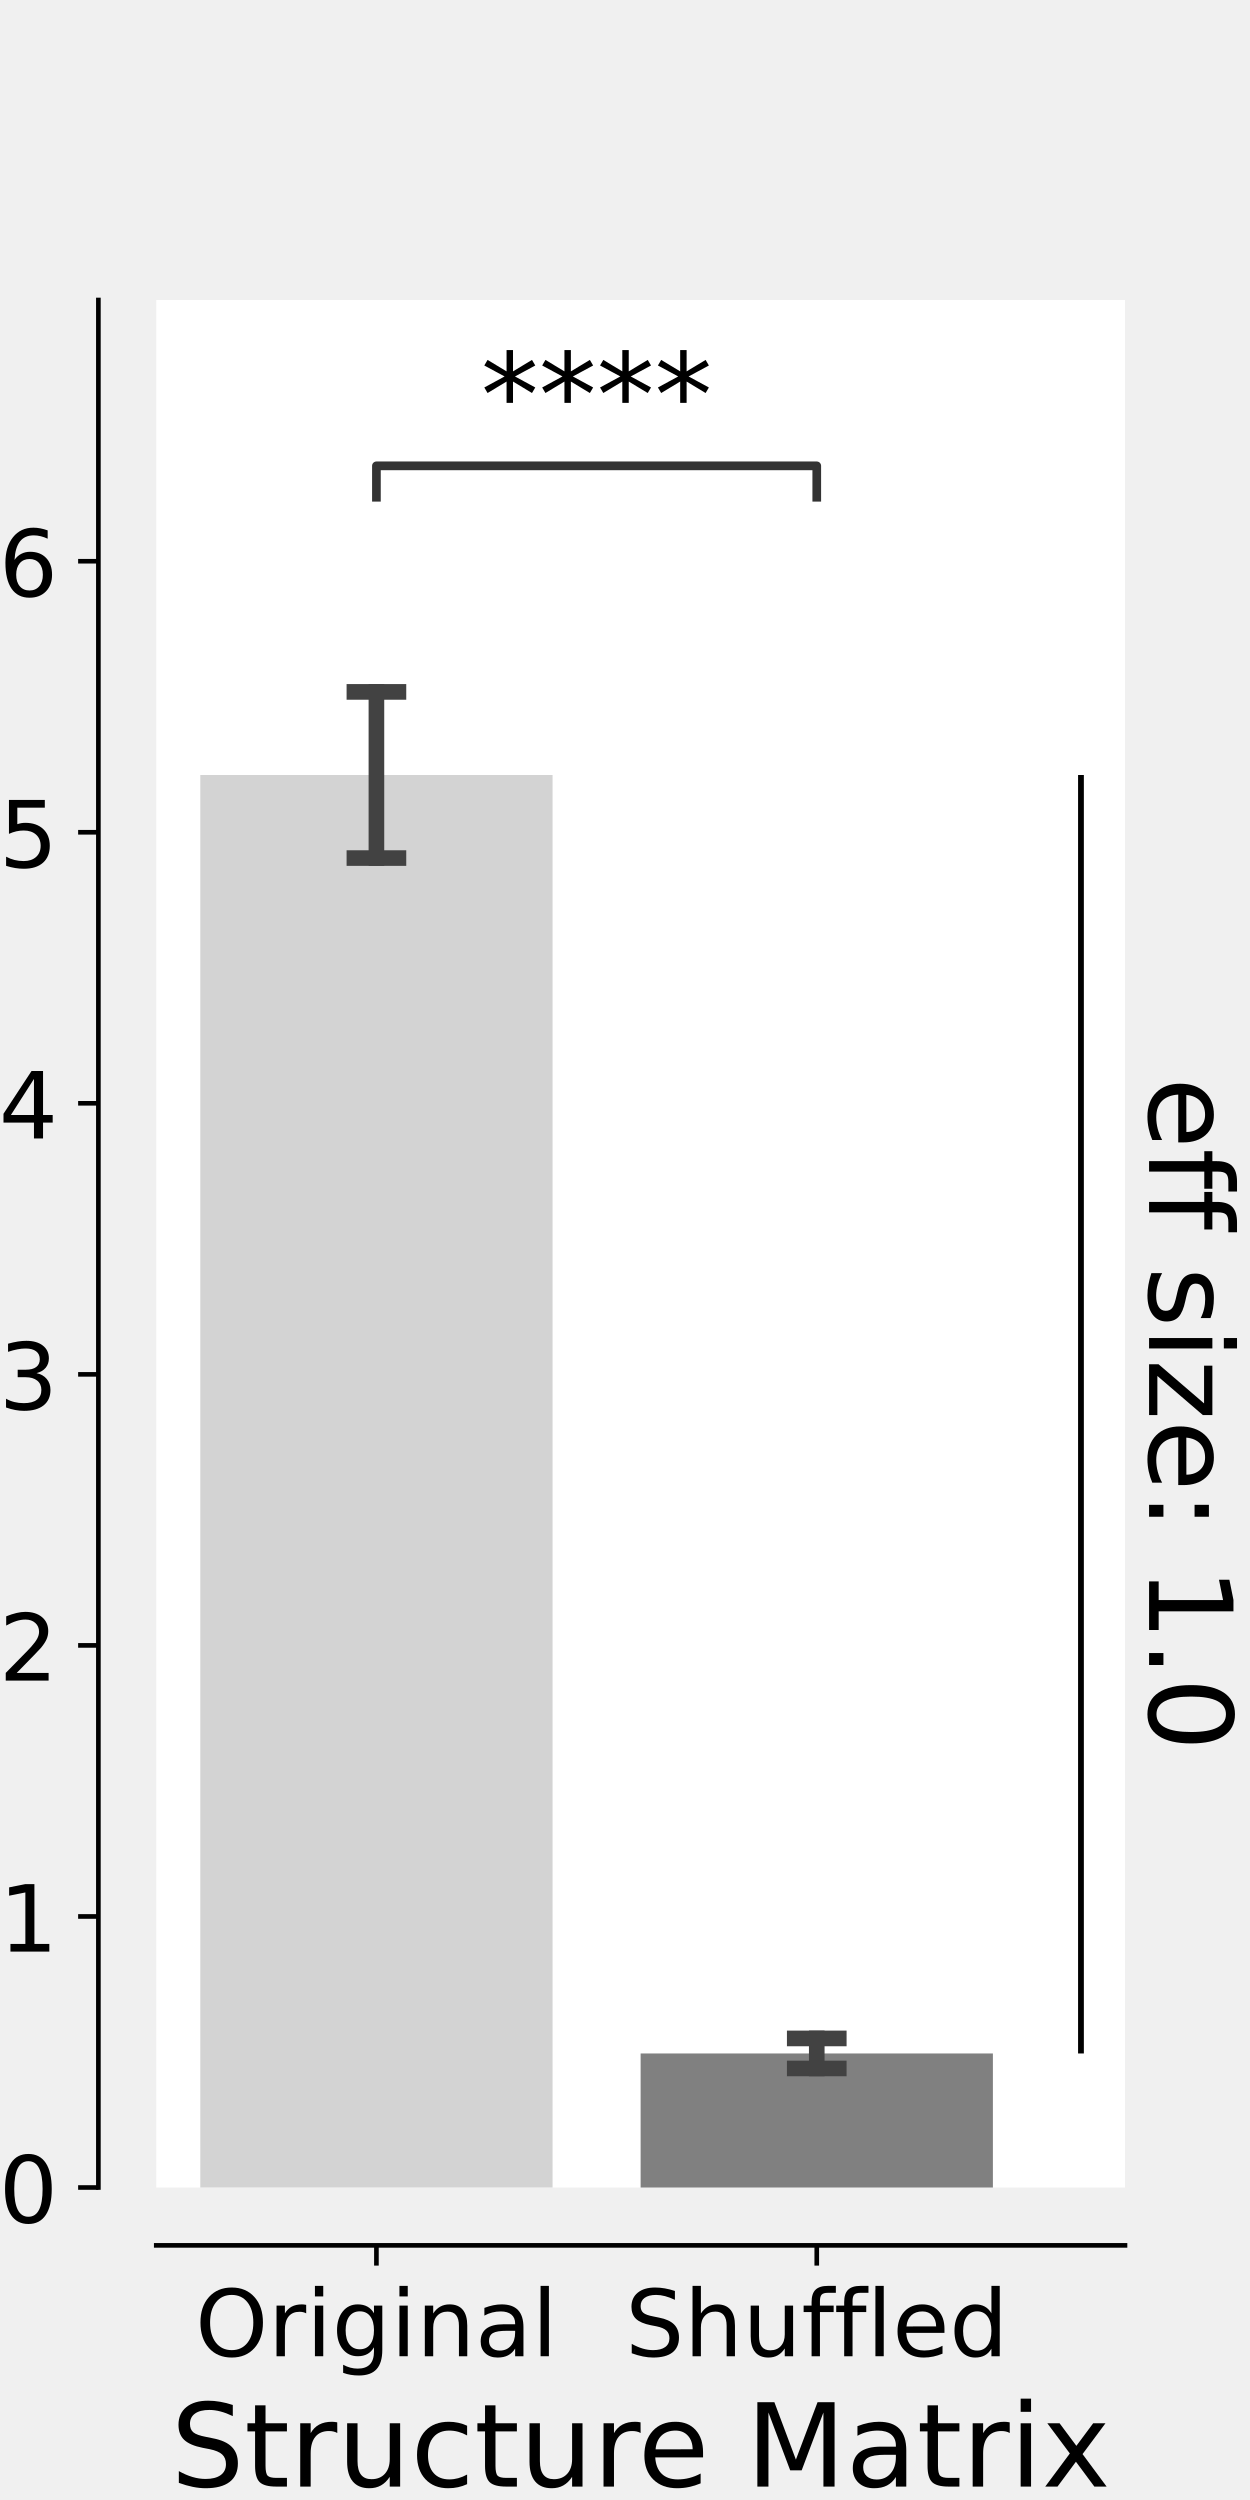
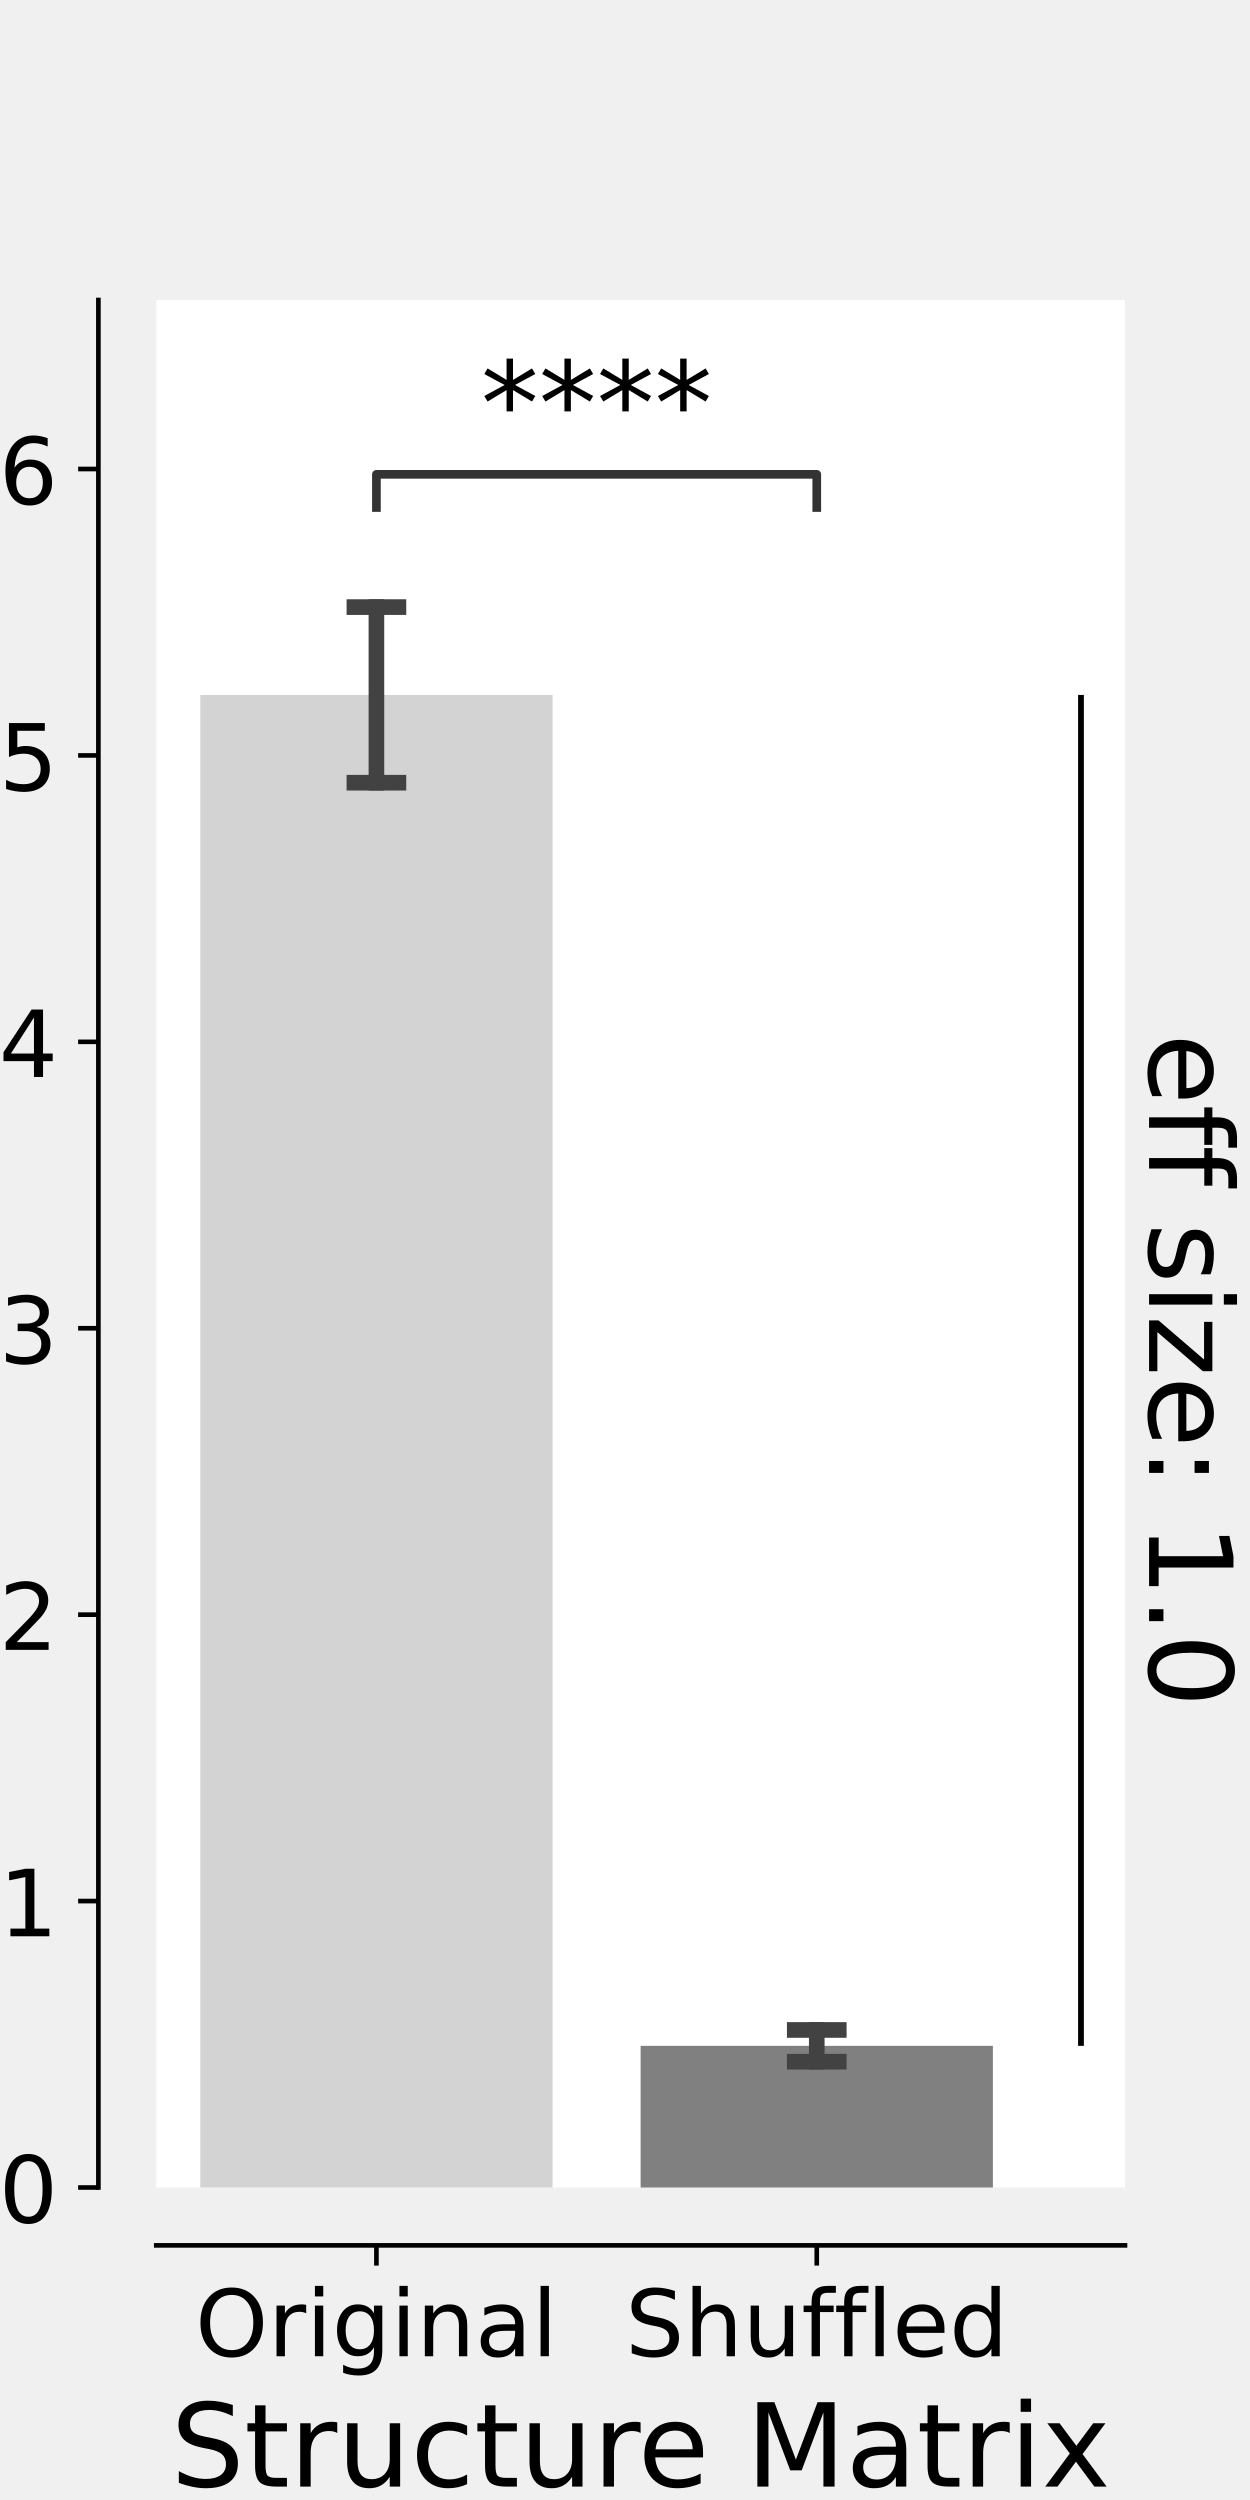
<svg xmlns="http://www.w3.org/2000/svg" xmlns:xlink="http://www.w3.org/1999/xlink" height="432pt" version="1.1" viewBox="0 0 216 432" width="216pt">
  <defs>
    <style type="text/css">*{stroke-linecap:butt;stroke-linejoin:round;}</style>
  </defs>
  <g id="figure_1">
    <g id="patch_1">
      <path d="M 0 432  L 216 432  L 216 0  L 0 0  z " style="fill:none;" />
    </g>
    <g id="axes_1">
      <g id="patch_2">
        <path d="M 27 378  L 194.4 378  L 194.4 51.84  L 27 51.84  z " style="fill:#ffffff;" />
      </g>
      <g id="patch_3">
-         <path clip-path="url(#p124dff2fff)" d="M 34.609 378  L 95.482 378  L 95.482 133.919  L 34.609 133.919  z " style="fill:#d3d3d3;" />
+         <path clip-path="url(#p3da02444e5)" d="M 34.609 378  L 95.482 378  L 95.482 120.079  L 34.609 120.079  z " style="fill:#d3d3d3;" />
      </g>
      <g id="patch_4">
-         <path clip-path="url(#p124dff2fff)" d="M 110.7 378  L 171.573 378  L 171.573 354.834  L 110.7 354.834  z " style="fill:#808080;" />
+         <path clip-path="url(#p3da02444e5)" d="M 110.7 378  L 171.573 378  L 171.573 353.521  L 110.7 353.521  z " style="fill:#808080;" />
      </g>
      <g id="matplotlib.axis_1">
        <g id="xtick_1">
          <g id="line2d_1">
            <defs>
-               <path d="M 0 0  L 0 3.5  " id="m78fc6b3cd4" style="stroke:#000000;stroke-width:0.8;" />
+               <path d="M 0 0  L 0 3.5  " id="mf79eb307dc" style="stroke:#000000;stroke-width:0.8;" />
            </defs>
            <g>
-               <use style="stroke:#000000;stroke-width:0.8;" x="65.045" xlink:href="#m78fc6b3cd4" y="388" />
+               <use style="stroke:#000000;stroke-width:0.8;" x="65.045" xlink:href="#mf79eb307dc" y="388" />
            </g>
          </g>
          <g id="text_1">
            <g transform="translate(33.74045 407.1575)scale(0.16 -0.16)">
              <defs>
                <path d="M 39.406 66.219  Q 28.656 66.219 22.328 58.203  Q 16.016 50.203 16.016 36.375  Q 16.016 22.609 22.328 14.594  Q 28.656 6.594 39.406 6.594  Q 50.141 6.594 56.422 14.594  Q 62.703 22.609 62.703 36.375  Q 62.703 50.203 56.422 58.203  Q 50.141 66.219 39.406 66.219  z M 39.406 74.219  Q 54.734 74.219 63.906 63.938  Q 73.094 53.656 73.094 36.375  Q 73.094 19.141 63.906 8.859  Q 54.734 -1.422 39.406 -1.422  Q 24.031 -1.422 14.812 8.828  Q 5.609 19.094 5.609 36.375  Q 5.609 53.656 14.812 63.938  Q 24.031 74.219 39.406 74.219  z " id="DejaVuSans-79" />
                <path d="M 41.109 46.297  Q 39.594 47.172 37.812 47.578  Q 36.031 48 33.891 48  Q 26.266 48 22.188 43.047  Q 18.109 38.094 18.109 28.812  L 18.109 0  L 9.078 0  L 9.078 54.688  L 18.109 54.688  L 18.109 46.188  Q 20.953 51.172 25.484 53.578  Q 30.031 56 36.531 56  Q 37.453 56 38.578 55.875  Q 39.703 55.766 41.062 55.516  z " id="DejaVuSans-114" />
                <path d="M 9.422 54.688  L 18.406 54.688  L 18.406 0  L 9.422 0  z M 9.422 75.984  L 18.406 75.984  L 18.406 64.594  L 9.422 64.594  z " id="DejaVuSans-105" />
                <path d="M 45.406 27.984  Q 45.406 37.75 41.375 43.109  Q 37.359 48.484 30.078 48.484  Q 22.859 48.484 18.828 43.109  Q 14.797 37.75 14.797 27.984  Q 14.797 18.266 18.828 12.891  Q 22.859 7.516 30.078 7.516  Q 37.359 7.516 41.375 12.891  Q 45.406 18.266 45.406 27.984  z M 54.391 6.781  Q 54.391 -7.172 48.188 -13.984  Q 42 -20.797 29.203 -20.797  Q 24.469 -20.797 20.266 -20.094  Q 16.062 -19.391 12.109 -17.922  L 12.109 -9.188  Q 16.062 -11.328 19.922 -12.344  Q 23.781 -13.375 27.781 -13.375  Q 36.625 -13.375 41.016 -8.766  Q 45.406 -4.156 45.406 5.172  L 45.406 9.625  Q 42.625 4.781 38.281 2.391  Q 33.938 0 27.875 0  Q 17.828 0 11.672 7.656  Q 5.516 15.328 5.516 27.984  Q 5.516 40.672 11.672 48.328  Q 17.828 56 27.875 56  Q 33.938 56 38.281 53.609  Q 42.625 51.219 45.406 46.391  L 45.406 54.688  L 54.391 54.688  z " id="DejaVuSans-103" />
                <path d="M 54.891 33.016  L 54.891 0  L 45.906 0  L 45.906 32.719  Q 45.906 40.484 42.875 44.328  Q 39.844 48.188 33.797 48.188  Q 26.516 48.188 22.312 43.547  Q 18.109 38.922 18.109 30.906  L 18.109 0  L 9.078 0  L 9.078 54.688  L 18.109 54.688  L 18.109 46.188  Q 21.344 51.125 25.703 53.562  Q 30.078 56 35.797 56  Q 45.219 56 50.047 50.172  Q 54.891 44.344 54.891 33.016  z " id="DejaVuSans-110" />
                <path d="M 34.281 27.484  Q 23.391 27.484 19.188 25  Q 14.984 22.516 14.984 16.5  Q 14.984 11.719 18.141 8.906  Q 21.297 6.109 26.703 6.109  Q 34.188 6.109 38.703 11.406  Q 43.219 16.703 43.219 25.484  L 43.219 27.484  z M 52.203 31.203  L 52.203 0  L 43.219 0  L 43.219 8.297  Q 40.141 3.328 35.547 0.953  Q 30.953 -1.422 24.312 -1.422  Q 15.922 -1.422 10.953 3.297  Q 6 8.016 6 15.922  Q 6 25.141 12.172 29.828  Q 18.359 34.516 30.609 34.516  L 43.219 34.516  L 43.219 35.406  Q 43.219 41.609 39.141 45  Q 35.062 48.391 27.688 48.391  Q 23 48.391 18.547 47.266  Q 14.109 46.141 10.016 43.891  L 10.016 52.203  Q 14.938 54.109 19.578 55.047  Q 24.219 56 28.609 56  Q 40.484 56 46.344 49.844  Q 52.203 43.703 52.203 31.203  z " id="DejaVuSans-97" />
                <path d="M 9.422 75.984  L 18.406 75.984  L 18.406 0  L 9.422 0  z " id="DejaVuSans-108" />
              </defs>
              <use xlink:href="#DejaVuSans-79" />
              <use x="78.711" xlink:href="#DejaVuSans-114" />
              <use x="119.824" xlink:href="#DejaVuSans-105" />
              <use x="147.607" xlink:href="#DejaVuSans-103" />
              <use x="211.084" xlink:href="#DejaVuSans-105" />
              <use x="238.867" xlink:href="#DejaVuSans-110" />
              <use x="302.246" xlink:href="#DejaVuSans-97" />
              <use x="363.525" xlink:href="#DejaVuSans-108" />
            </g>
          </g>
        </g>
        <g id="xtick_2">
          <g id="line2d_2">
            <g>
-               <use style="stroke:#000000;stroke-width:0.8;" x="141.136" xlink:href="#m78fc6b3cd4" y="388" />
+               <use style="stroke:#000000;stroke-width:0.8;" x="141.136" xlink:href="#mf79eb307dc" y="388" />
            </g>
          </g>
          <g id="text_2">
            <g transform="translate(108.0614 407.1575)scale(0.16 -0.16)">
              <defs>
                <path d="M 53.516 70.516  L 53.516 60.891  Q 47.906 63.578 42.922 64.891  Q 37.938 66.219 33.297 66.219  Q 25.25 66.219 20.875 63.094  Q 16.5 59.969 16.5 54.203  Q 16.5 49.359 19.406 46.891  Q 22.312 44.438 30.422 42.922  L 36.375 41.703  Q 47.406 39.594 52.656 34.297  Q 57.906 29 57.906 20.125  Q 57.906 9.516 50.797 4.047  Q 43.703 -1.422 29.984 -1.422  Q 24.812 -1.422 18.969 -0.25  Q 13.141 0.922 6.891 3.219  L 6.891 13.375  Q 12.891 10.016 18.656 8.297  Q 24.422 6.594 29.984 6.594  Q 38.422 6.594 43.016 9.906  Q 47.609 13.234 47.609 19.391  Q 47.609 24.75 44.312 27.781  Q 41.016 30.812 33.5 32.328  L 27.484 33.5  Q 16.453 35.688 11.516 40.375  Q 6.594 45.062 6.594 53.422  Q 6.594 63.094 13.406 68.656  Q 20.219 74.219 32.172 74.219  Q 37.312 74.219 42.625 73.281  Q 47.953 72.359 53.516 70.516  z " id="DejaVuSans-83" />
                <path d="M 54.891 33.016  L 54.891 0  L 45.906 0  L 45.906 32.719  Q 45.906 40.484 42.875 44.328  Q 39.844 48.188 33.797 48.188  Q 26.516 48.188 22.312 43.547  Q 18.109 38.922 18.109 30.906  L 18.109 0  L 9.078 0  L 9.078 75.984  L 18.109 75.984  L 18.109 46.188  Q 21.344 51.125 25.703 53.562  Q 30.078 56 35.797 56  Q 45.219 56 50.047 50.172  Q 54.891 44.344 54.891 33.016  z " id="DejaVuSans-104" />
                <path d="M 8.5 21.578  L 8.5 54.688  L 17.484 54.688  L 17.484 21.922  Q 17.484 14.156 20.5 10.266  Q 23.531 6.391 29.594 6.391  Q 36.859 6.391 41.078 11.031  Q 45.312 15.672 45.312 23.688  L 45.312 54.688  L 54.297 54.688  L 54.297 0  L 45.312 0  L 45.312 8.406  Q 42.047 3.422 37.719 1  Q 33.406 -1.422 27.688 -1.422  Q 18.266 -1.422 13.375 4.438  Q 8.5 10.297 8.5 21.578  z M 31.109 56  z " id="DejaVuSans-117" />
                <path d="M 37.109 75.984  L 37.109 68.5  L 28.516 68.5  Q 23.688 68.5 21.797 66.547  Q 19.922 64.594 19.922 59.516  L 19.922 54.688  L 34.719 54.688  L 34.719 47.703  L 19.922 47.703  L 19.922 0  L 10.891 0  L 10.891 47.703  L 2.297 47.703  L 2.297 54.688  L 10.891 54.688  L 10.891 58.5  Q 10.891 67.625 15.141 71.797  Q 19.391 75.984 28.609 75.984  z " id="DejaVuSans-102" />
                <path d="M 56.203 29.594  L 56.203 25.203  L 14.891 25.203  Q 15.484 15.922 20.484 11.062  Q 25.484 6.203 34.422 6.203  Q 39.594 6.203 44.453 7.469  Q 49.312 8.734 54.109 11.281  L 54.109 2.781  Q 49.266 0.734 44.188 -0.344  Q 39.109 -1.422 33.891 -1.422  Q 20.797 -1.422 13.156 6.188  Q 5.516 13.812 5.516 26.812  Q 5.516 40.234 12.766 48.109  Q 20.016 56 32.328 56  Q 43.359 56 49.781 48.891  Q 56.203 41.797 56.203 29.594  z M 47.219 32.234  Q 47.125 39.594 43.094 43.984  Q 39.062 48.391 32.422 48.391  Q 24.906 48.391 20.391 44.141  Q 15.875 39.891 15.188 32.172  z " id="DejaVuSans-101" />
                <path d="M 45.406 46.391  L 45.406 75.984  L 54.391 75.984  L 54.391 0  L 45.406 0  L 45.406 8.203  Q 42.578 3.328 38.25 0.953  Q 33.938 -1.422 27.875 -1.422  Q 17.969 -1.422 11.734 6.484  Q 5.516 14.406 5.516 27.297  Q 5.516 40.188 11.734 48.094  Q 17.969 56 27.875 56  Q 33.938 56 38.25 53.625  Q 42.578 51.266 45.406 46.391  z M 14.797 27.297  Q 14.797 17.391 18.875 11.75  Q 22.953 6.109 30.078 6.109  Q 37.203 6.109 41.297 11.75  Q 45.406 17.391 45.406 27.297  Q 45.406 37.203 41.297 42.844  Q 37.203 48.484 30.078 48.484  Q 22.953 48.484 18.875 42.844  Q 14.797 37.203 14.797 27.297  z " id="DejaVuSans-100" />
              </defs>
              <use xlink:href="#DejaVuSans-83" />
              <use x="63.477" xlink:href="#DejaVuSans-104" />
              <use x="126.855" xlink:href="#DejaVuSans-117" />
              <use x="190.234" xlink:href="#DejaVuSans-102" />
              <use x="225.439" xlink:href="#DejaVuSans-102" />
              <use x="260.645" xlink:href="#DejaVuSans-108" />
              <use x="288.428" xlink:href="#DejaVuSans-101" />
              <use x="349.951" xlink:href="#DejaVuSans-100" />
            </g>
          </g>
        </g>
        <g id="text_3">
          <g transform="translate(29.525 429.6819)scale(0.2 -0.2)">
            <defs>
              <path d="M 18.312 70.219  L 18.312 54.688  L 36.812 54.688  L 36.812 47.703  L 18.312 47.703  L 18.312 18.016  Q 18.312 11.328 20.141 9.422  Q 21.969 7.516 27.594 7.516  L 36.812 7.516  L 36.812 0  L 27.594 0  Q 17.188 0 13.234 3.875  Q 9.281 7.766 9.281 18.016  L 9.281 47.703  L 2.688 47.703  L 2.688 54.688  L 9.281 54.688  L 9.281 70.219  z " id="DejaVuSans-116" />
              <path d="M 48.781 52.594  L 48.781 44.188  Q 44.969 46.297 41.141 47.344  Q 37.312 48.391 33.406 48.391  Q 24.656 48.391 19.812 42.844  Q 14.984 37.312 14.984 27.297  Q 14.984 17.281 19.812 11.734  Q 24.656 6.203 33.406 6.203  Q 37.312 6.203 41.141 7.25  Q 44.969 8.297 48.781 10.406  L 48.781 2.094  Q 45.016 0.344 40.984 -0.531  Q 36.969 -1.422 32.422 -1.422  Q 20.062 -1.422 12.781 6.344  Q 5.516 14.109 5.516 27.297  Q 5.516 40.672 12.859 48.328  Q 20.219 56 33.016 56  Q 37.156 56 41.109 55.141  Q 45.062 54.297 48.781 52.594  z " id="DejaVuSans-99" />
              <path id="DejaVuSans-32" />
              <path d="M 9.812 72.906  L 24.516 72.906  L 43.109 23.297  L 61.812 72.906  L 76.516 72.906  L 76.516 0  L 66.891 0  L 66.891 64.016  L 48.094 14.016  L 38.188 14.016  L 19.391 64.016  L 19.391 0  L 9.812 0  z " id="DejaVuSans-77" />
              <path d="M 54.891 54.688  L 35.109 28.078  L 55.906 0  L 45.312 0  L 29.391 21.484  L 13.484 0  L 2.875 0  L 24.125 28.609  L 4.688 54.688  L 15.281 54.688  L 29.781 35.203  L 44.281 54.688  z " id="DejaVuSans-120" />
            </defs>
            <use xlink:href="#DejaVuSans-83" />
            <use x="63.477" xlink:href="#DejaVuSans-116" />
            <use x="102.686" xlink:href="#DejaVuSans-114" />
            <use x="143.799" xlink:href="#DejaVuSans-117" />
            <use x="207.178" xlink:href="#DejaVuSans-99" />
            <use x="262.158" xlink:href="#DejaVuSans-116" />
            <use x="301.367" xlink:href="#DejaVuSans-117" />
            <use x="364.746" xlink:href="#DejaVuSans-114" />
            <use x="403.609" xlink:href="#DejaVuSans-101" />
            <use x="465.133" xlink:href="#DejaVuSans-32" />
            <use x="496.92" xlink:href="#DejaVuSans-77" />
            <use x="583.199" xlink:href="#DejaVuSans-97" />
            <use x="644.479" xlink:href="#DejaVuSans-116" />
            <use x="683.688" xlink:href="#DejaVuSans-114" />
            <use x="724.801" xlink:href="#DejaVuSans-105" />
            <use x="752.584" xlink:href="#DejaVuSans-120" />
          </g>
        </g>
      </g>
      <g id="matplotlib.axis_2">
        <g id="ytick_1">
          <g id="line2d_3">
            <defs>
-               <path d="M 0 0  L -3.5 0  " id="m007cf33fe6" style="stroke:#000000;stroke-width:0.8;" />
+               <path d="M 0 0  L -3.5 0  " id="m8696739502" style="stroke:#000000;stroke-width:0.8;" />
            </defs>
            <g>
-               <use style="stroke:#000000;stroke-width:0.8;" x="17" xlink:href="#m007cf33fe6" y="378" />
+               <use style="stroke:#000000;stroke-width:0.8;" x="17" xlink:href="#m8696739502" y="378" />
            </g>
          </g>
          <g id="text_4">
            <g transform="translate(-15.445 384.0788)scale(0.16 -0.16)">
              <defs>
                <path d="M 31.781 66.406  Q 24.172 66.406 20.328 58.906  Q 16.5 51.422 16.5 36.375  Q 16.5 21.391 20.328 13.891  Q 24.172 6.391 31.781 6.391  Q 39.453 6.391 43.281 13.891  Q 47.125 21.391 47.125 36.375  Q 47.125 51.422 43.281 58.906  Q 39.453 66.406 31.781 66.406  z M 31.781 74.219  Q 44.047 74.219 50.516 64.516  Q 56.984 54.828 56.984 36.375  Q 56.984 17.969 50.516 8.266  Q 44.047 -1.422 31.781 -1.422  Q 19.531 -1.422 13.062 8.266  Q 6.594 17.969 6.594 36.375  Q 6.594 54.828 13.062 64.516  Q 19.531 74.219 31.781 74.219  z " id="DejaVuSans-48" />
                <path d="M 10.688 12.406  L 21 12.406  L 21 0  L 10.688 0  z " id="DejaVuSans-46" />
              </defs>
              <use xlink:href="#DejaVuSans-48" />
              <use x="63.623" xlink:href="#DejaVuSans-46" />
              <use x="95.41" xlink:href="#DejaVuSans-48" />
            </g>
          </g>
        </g>
        <g id="ytick_2">
          <g id="line2d_4">
            <g>
-               <use style="stroke:#000000;stroke-width:0.8;" x="17" xlink:href="#m007cf33fe6" y="331.163" />
+               <use style="stroke:#000000;stroke-width:0.8;" x="17" xlink:href="#m8696739502" y="328.507" />
            </g>
          </g>
          <g id="text_5">
-             <g transform="translate(-15.445 337.2419)scale(0.16 -0.16)">
+             <g transform="translate(-15.445 334.5862)scale(0.16 -0.16)">
              <defs>
                <path d="M 12.406 8.297  L 28.516 8.297  L 28.516 63.922  L 10.984 60.406  L 10.984 69.391  L 28.422 72.906  L 38.281 72.906  L 38.281 8.297  L 54.391 8.297  L 54.391 0  L 12.406 0  z " id="DejaVuSans-49" />
              </defs>
              <use xlink:href="#DejaVuSans-48" />
              <use x="63.623" xlink:href="#DejaVuSans-46" />
              <use x="95.41" xlink:href="#DejaVuSans-49" />
            </g>
          </g>
        </g>
        <g id="ytick_3">
          <g id="line2d_5">
            <g>
-               <use style="stroke:#000000;stroke-width:0.8;" x="17" xlink:href="#m007cf33fe6" y="284.326" />
+               <use style="stroke:#000000;stroke-width:0.8;" x="17" xlink:href="#m8696739502" y="279.015" />
            </g>
          </g>
          <g id="text_6">
-             <g transform="translate(-15.445 290.405)scale(0.16 -0.16)">
+             <g transform="translate(-15.445 285.0936)scale(0.16 -0.16)">
              <defs>
                <path d="M 19.188 8.297  L 53.609 8.297  L 53.609 0  L 7.328 0  L 7.328 8.297  Q 12.938 14.109 22.625 23.891  Q 32.328 33.688 34.812 36.531  Q 39.547 41.844 41.422 45.531  Q 43.312 49.219 43.312 52.781  Q 43.312 58.594 39.234 62.25  Q 35.156 65.922 28.609 65.922  Q 23.969 65.922 18.812 64.312  Q 13.672 62.703 7.812 59.422  L 7.812 69.391  Q 13.766 71.781 18.938 73  Q 24.125 74.219 28.422 74.219  Q 39.75 74.219 46.484 68.547  Q 53.219 62.891 53.219 53.422  Q 53.219 48.922 51.531 44.891  Q 49.859 40.875 45.406 35.406  Q 44.188 33.984 37.641 27.219  Q 31.109 20.453 19.188 8.297  z " id="DejaVuSans-50" />
              </defs>
              <use xlink:href="#DejaVuSans-48" />
              <use x="63.623" xlink:href="#DejaVuSans-46" />
              <use x="95.41" xlink:href="#DejaVuSans-50" />
            </g>
          </g>
        </g>
        <g id="ytick_4">
          <g id="line2d_6">
            <g>
-               <use style="stroke:#000000;stroke-width:0.8;" x="17" xlink:href="#m007cf33fe6" y="237.489" />
+               <use style="stroke:#000000;stroke-width:0.8;" x="17" xlink:href="#m8696739502" y="229.522" />
            </g>
          </g>
          <g id="text_7">
-             <g transform="translate(-15.445 243.5682)scale(0.16 -0.16)">
+             <g transform="translate(-15.445 235.6011)scale(0.16 -0.16)">
              <defs>
                <path d="M 40.578 39.312  Q 47.656 37.797 51.625 33  Q 55.609 28.219 55.609 21.188  Q 55.609 10.406 48.188 4.484  Q 40.766 -1.422 27.094 -1.422  Q 22.516 -1.422 17.656 -0.516  Q 12.797 0.391 7.625 2.203  L 7.625 11.719  Q 11.719 9.328 16.594 8.109  Q 21.484 6.891 26.812 6.891  Q 36.078 6.891 40.938 10.547  Q 45.797 14.203 45.797 21.188  Q 45.797 27.641 41.281 31.266  Q 36.766 34.906 28.719 34.906  L 20.219 34.906  L 20.219 43.016  L 29.109 43.016  Q 36.375 43.016 40.234 45.922  Q 44.094 48.828 44.094 54.297  Q 44.094 59.906 40.109 62.906  Q 36.141 65.922 28.719 65.922  Q 24.656 65.922 20.016 65.031  Q 15.375 64.156 9.812 62.312  L 9.812 71.094  Q 15.438 72.656 20.344 73.438  Q 25.25 74.219 29.594 74.219  Q 40.828 74.219 47.359 69.109  Q 53.906 64.016 53.906 55.328  Q 53.906 49.266 50.438 45.094  Q 46.969 40.922 40.578 39.312  z " id="DejaVuSans-51" />
              </defs>
              <use xlink:href="#DejaVuSans-48" />
              <use x="63.623" xlink:href="#DejaVuSans-46" />
              <use x="95.41" xlink:href="#DejaVuSans-51" />
            </g>
          </g>
        </g>
        <g id="ytick_5">
          <g id="line2d_7">
            <g>
-               <use style="stroke:#000000;stroke-width:0.8;" x="17" xlink:href="#m007cf33fe6" y="190.653" />
+               <use style="stroke:#000000;stroke-width:0.8;" x="17" xlink:href="#m8696739502" y="180.03" />
            </g>
          </g>
          <g id="text_8">
-             <g transform="translate(-15.445 196.7313)scale(0.16 -0.16)">
+             <g transform="translate(-15.445 186.1085)scale(0.16 -0.16)">
              <defs>
                <path d="M 37.797 64.312  L 12.891 25.391  L 37.797 25.391  z M 35.203 72.906  L 47.609 72.906  L 47.609 25.391  L 58.016 25.391  L 58.016 17.188  L 47.609 17.188  L 47.609 0  L 37.797 0  L 37.797 17.188  L 4.891 17.188  L 4.891 26.703  z " id="DejaVuSans-52" />
              </defs>
              <use xlink:href="#DejaVuSans-48" />
              <use x="63.623" xlink:href="#DejaVuSans-46" />
              <use x="95.41" xlink:href="#DejaVuSans-52" />
            </g>
          </g>
        </g>
        <g id="ytick_6">
          <g id="line2d_8">
            <g>
-               <use style="stroke:#000000;stroke-width:0.8;" x="17" xlink:href="#m007cf33fe6" y="143.816" />
+               <use style="stroke:#000000;stroke-width:0.8;" x="17" xlink:href="#m8696739502" y="130.537" />
            </g>
          </g>
          <g id="text_9">
-             <g transform="translate(-15.445 149.8945)scale(0.16 -0.16)">
+             <g transform="translate(-15.445 136.616)scale(0.16 -0.16)">
              <defs>
                <path d="M 10.797 72.906  L 49.516 72.906  L 49.516 64.594  L 19.828 64.594  L 19.828 46.734  Q 21.969 47.469 24.109 47.828  Q 26.266 48.188 28.422 48.188  Q 40.625 48.188 47.75 41.5  Q 54.891 34.812 54.891 23.391  Q 54.891 11.625 47.562 5.094  Q 40.234 -1.422 26.906 -1.422  Q 22.312 -1.422 17.547 -0.641  Q 12.797 0.141 7.719 1.703  L 7.719 11.625  Q 12.109 9.234 16.797 8.062  Q 21.484 6.891 26.703 6.891  Q 35.156 6.891 40.078 11.328  Q 45.016 15.766 45.016 23.391  Q 45.016 31 40.078 35.438  Q 35.156 39.891 26.703 39.891  Q 22.75 39.891 18.812 39.016  Q 14.891 38.141 10.797 36.281  z " id="DejaVuSans-53" />
              </defs>
              <use xlink:href="#DejaVuSans-48" />
              <use x="63.623" xlink:href="#DejaVuSans-46" />
              <use x="95.41" xlink:href="#DejaVuSans-53" />
            </g>
          </g>
        </g>
        <g id="ytick_7">
          <g id="line2d_9">
            <g>
-               <use style="stroke:#000000;stroke-width:0.8;" x="17" xlink:href="#m007cf33fe6" y="96.979" />
+               <use style="stroke:#000000;stroke-width:0.8;" x="17" xlink:href="#m8696739502" y="81.045" />
            </g>
          </g>
          <g id="text_10">
-             <g transform="translate(-15.445 103.0576)scale(0.16 -0.16)">
+             <g transform="translate(-15.445 87.12341)scale(0.16 -0.16)">
              <defs>
                <path d="M 33.016 40.375  Q 26.375 40.375 22.484 35.828  Q 18.609 31.297 18.609 23.391  Q 18.609 15.531 22.484 10.953  Q 26.375 6.391 33.016 6.391  Q 39.656 6.391 43.531 10.953  Q 47.406 15.531 47.406 23.391  Q 47.406 31.297 43.531 35.828  Q 39.656 40.375 33.016 40.375  z M 52.594 71.297  L 52.594 62.312  Q 48.875 64.062 45.094 64.984  Q 41.312 65.922 37.594 65.922  Q 27.828 65.922 22.672 59.328  Q 17.531 52.734 16.797 39.406  Q 19.672 43.656 24.016 45.922  Q 28.375 48.188 33.594 48.188  Q 44.578 48.188 50.953 41.516  Q 57.328 34.859 57.328 23.391  Q 57.328 12.156 50.688 5.359  Q 44.047 -1.422 33.016 -1.422  Q 20.359 -1.422 13.672 8.266  Q 6.984 17.969 6.984 36.375  Q 6.984 53.656 15.188 63.938  Q 23.391 74.219 37.203 74.219  Q 40.922 74.219 44.703 73.484  Q 48.484 72.75 52.594 71.297  z " id="DejaVuSans-54" />
              </defs>
              <use xlink:href="#DejaVuSans-48" />
              <use x="63.623" xlink:href="#DejaVuSans-46" />
              <use x="95.41" xlink:href="#DejaVuSans-54" />
            </g>
          </g>
        </g>
        <g id="text_11">
-           <g transform="translate(-23.60438 364.8091)rotate(-90)scale(0.2 -0.2)">
+           <g transform="translate(-23.60438 381.0403)rotate(-90)scale(0.2 -0.2)">
            <defs>
+               <path d="M 9.812 72.906  L 19.672 72.906  L 19.672 8.297  L 55.172 8.297  L 55.172 0  L 9.812 0  z " id="DejaVuSans-76" />
+               <path d="M 9.812 72.906  L 23.094 72.906  L 55.422 11.922  L 55.422 72.906  L 64.984 72.906  L 64.984 0  L 51.703 0  L 19.391 60.984  L 19.391 0  L 9.812 0  z " id="DejaVuSans-78" />
              <path d="M 4.891 31.391  L 31.203 31.391  L 31.203 23.391  L 4.891 23.391  z " id="DejaVuSans-45" />
              <path d="M 19.672 64.797  L 19.672 8.109  L 31.594 8.109  Q 46.688 8.109 53.688 14.938  Q 60.688 21.781 60.688 36.531  Q 60.688 51.172 53.688 57.984  Q 46.688 64.797 31.594 64.797  z M 9.812 72.906  L 30.078 72.906  Q 51.266 72.906 61.172 64.094  Q 71.094 55.281 71.094 36.531  Q 71.094 17.672 61.125 8.828  Q 51.172 0 30.078 0  L 9.812 0  z " id="DejaVuSans-68" />
              <path d="M 32.172 -5.078  Q 28.375 -14.844 24.75 -17.812  Q 21.141 -20.797 15.094 -20.797  L 7.906 -20.797  L 7.906 -13.281  L 13.188 -13.281  Q 16.891 -13.281 18.938 -11.516  Q 21 -9.766 23.484 -3.219  L 25.094 0.875  L 2.984 54.688  L 12.5 54.688  L 29.594 11.922  L 46.688 54.688  L 56.203 54.688  z " id="DejaVuSans-121" />
              <path d="M 52 44.188  Q 55.375 50.25 60.062 53.125  Q 64.75 56 71.094 56  Q 79.641 56 84.281 50.016  Q 88.922 44.047 88.922 33.016  L 88.922 0  L 79.891 0  L 79.891 32.719  Q 79.891 40.578 77.094 44.375  Q 74.312 48.188 68.609 48.188  Q 61.625 48.188 57.562 43.547  Q 53.516 38.922 53.516 30.906  L 53.516 0  L 44.484 0  L 44.484 32.719  Q 44.484 40.625 41.703 44.406  Q 38.922 48.188 33.109 48.188  Q 26.219 48.188 22.156 43.531  Q 18.109 38.875 18.109 30.906  L 18.109 0  L 9.078 0  L 9.078 54.688  L 18.109 54.688  L 18.109 46.188  Q 21.188 51.219 25.484 53.609  Q 29.781 56 35.688 56  Q 41.656 56 45.828 52.969  Q 50 49.953 52 44.188  z " id="DejaVuSans-109" />
              <path d="M 44.281 53.078  L 44.281 44.578  Q 40.484 46.531 36.375 47.5  Q 32.281 48.484 27.875 48.484  Q 21.188 48.484 17.844 46.438  Q 14.5 44.391 14.5 40.281  Q 14.5 37.156 16.891 35.375  Q 19.281 33.594 26.516 31.984  L 29.594 31.297  Q 39.156 29.25 43.188 25.516  Q 47.219 21.781 47.219 15.094  Q 47.219 7.469 41.188 3.016  Q 35.156 -1.422 24.609 -1.422  Q 20.219 -1.422 15.453 -0.562  Q 10.688 0.297 5.422 2  L 5.422 11.281  Q 10.406 8.688 15.234 7.391  Q 20.062 6.109 24.812 6.109  Q 31.156 6.109 34.562 8.281  Q 37.984 10.453 37.984 14.406  Q 37.984 18.062 35.516 20.016  Q 33.062 21.969 24.703 23.781  L 21.578 24.516  Q 13.234 26.266 9.516 29.906  Q 5.812 33.547 5.812 39.891  Q 5.812 47.609 11.281 51.797  Q 16.75 56 26.812 56  Q 31.781 56 36.172 55.266  Q 40.578 54.547 44.281 53.078  z " id="DejaVuSans-115" />
            </defs>
-             <use xlink:href="#DejaVuSans-83" />
-             <use x="63.477" xlink:href="#DejaVuSans-116" />
-             <use x="102.686" xlink:href="#DejaVuSans-114" />
-             <use x="143.799" xlink:href="#DejaVuSans-117" />
-             <use x="207.178" xlink:href="#DejaVuSans-99" />
-             <use x="262.158" xlink:href="#DejaVuSans-116" />
-             <use x="301.367" xlink:href="#DejaVuSans-117" />
-             <use x="364.746" xlink:href="#DejaVuSans-114" />
-             <use x="403.609" xlink:href="#DejaVuSans-101" />
-             <use x="465.133" xlink:href="#DejaVuSans-45" />
-             <use x="501.217" xlink:href="#DejaVuSans-68" />
-             <use x="578.219" xlink:href="#DejaVuSans-121" />
-             <use x="637.398" xlink:href="#DejaVuSans-110" />
-             <use x="700.777" xlink:href="#DejaVuSans-97" />
-             <use x="762.057" xlink:href="#DejaVuSans-109" />
-             <use x="859.469" xlink:href="#DejaVuSans-105" />
-             <use x="887.252" xlink:href="#DejaVuSans-99" />
-             <use x="942.232" xlink:href="#DejaVuSans-115" />
-             <use x="994.332" xlink:href="#DejaVuSans-32" />
-             <use x="1026.119" xlink:href="#DejaVuSans-83" />
-             <use x="1089.596" xlink:href="#DejaVuSans-105" />
-             <use x="1117.379" xlink:href="#DejaVuSans-109" />
-             <use x="1214.791" xlink:href="#DejaVuSans-105" />
-             <use x="1242.574" xlink:href="#DejaVuSans-108" />
-             <use x="1270.357" xlink:href="#DejaVuSans-97" />
-             <use x="1331.637" xlink:href="#DejaVuSans-114" />
-             <use x="1372.75" xlink:href="#DejaVuSans-105" />
-             <use x="1400.533" xlink:href="#DejaVuSans-116" />
-             <use x="1439.742" xlink:href="#DejaVuSans-121" />
+             <use xlink:href="#DejaVuSans-76" />
+             <use x="55.713" xlink:href="#DejaVuSans-78" />
+             <use x="130.518" xlink:href="#DejaVuSans-32" />
+             <use x="162.305" xlink:href="#DejaVuSans-83" />
+             <use x="225.781" xlink:href="#DejaVuSans-116" />
+             <use x="264.99" xlink:href="#DejaVuSans-114" />
+             <use x="306.104" xlink:href="#DejaVuSans-117" />
+             <use x="369.482" xlink:href="#DejaVuSans-99" />
+             <use x="424.463" xlink:href="#DejaVuSans-116" />
+             <use x="463.672" xlink:href="#DejaVuSans-117" />
+             <use x="527.051" xlink:href="#DejaVuSans-114" />
+             <use x="565.914" xlink:href="#DejaVuSans-101" />
+             <use x="627.438" xlink:href="#DejaVuSans-45" />
+             <use x="663.521" xlink:href="#DejaVuSans-68" />
+             <use x="740.523" xlink:href="#DejaVuSans-121" />
+             <use x="799.703" xlink:href="#DejaVuSans-110" />
+             <use x="863.082" xlink:href="#DejaVuSans-97" />
+             <use x="924.361" xlink:href="#DejaVuSans-109" />
+             <use x="1021.773" xlink:href="#DejaVuSans-105" />
+             <use x="1049.557" xlink:href="#DejaVuSans-99" />
+             <use x="1104.537" xlink:href="#DejaVuSans-115" />
+             <use x="1156.637" xlink:href="#DejaVuSans-32" />
+             <use x="1188.424" xlink:href="#DejaVuSans-83" />
+             <use x="1251.9" xlink:href="#DejaVuSans-105" />
+             <use x="1279.684" xlink:href="#DejaVuSans-109" />
+             <use x="1377.096" xlink:href="#DejaVuSans-105" />
+             <use x="1404.879" xlink:href="#DejaVuSans-108" />
+             <use x="1432.662" xlink:href="#DejaVuSans-97" />
+             <use x="1493.941" xlink:href="#DejaVuSans-114" />
+             <use x="1535.055" xlink:href="#DejaVuSans-105" />
+             <use x="1562.838" xlink:href="#DejaVuSans-116" />
+             <use x="1602.047" xlink:href="#DejaVuSans-121" />
          </g>
        </g>
      </g>
      <g id="LineCollection_1">
-         <path clip-path="url(#p124dff2fff)" d="M 186.791 354.834  L 186.791 133.919  " style="fill:none;stroke:#000000;" />
+         <path clip-path="url(#p3da02444e5)" d="M 186.791 353.521  L 186.791 120.079  " style="fill:none;stroke:#000000;" />
      </g>
      <g id="line2d_10">
-         <path clip-path="url(#p124dff2fff)" d="M 65.045 148.277  L 65.045 119.561  " style="fill:none;stroke:#424242;stroke-linecap:square;stroke-width:2.7;" />
+         <path clip-path="url(#p3da02444e5)" d="M 65.045 135.251  L 65.045 104.908  " style="fill:none;stroke:#424242;stroke-linecap:square;stroke-width:2.7;" />
      </g>
      <g id="line2d_11">
-         <path clip-path="url(#p124dff2fff)" d="M 61.241 148.277  L 68.85 148.277  " style="fill:none;stroke:#424242;stroke-linecap:square;stroke-width:2.7;" />
+         <path clip-path="url(#p3da02444e5)" d="M 61.241 135.251  L 68.85 135.251  " style="fill:none;stroke:#424242;stroke-linecap:square;stroke-width:2.7;" />
      </g>
      <g id="line2d_12">
-         <path clip-path="url(#p124dff2fff)" d="M 61.241 119.561  L 68.85 119.561  " style="fill:none;stroke:#424242;stroke-linecap:square;stroke-width:2.7;" />
+         <path clip-path="url(#p3da02444e5)" d="M 61.241 104.908  L 68.85 104.908  " style="fill:none;stroke:#424242;stroke-linecap:square;stroke-width:2.7;" />
      </g>
      <g id="line2d_13">
-         <path clip-path="url(#p124dff2fff)" d="M 141.136 357.429  L 141.136 352.239  " style="fill:none;stroke:#424242;stroke-linecap:square;stroke-width:2.7;" />
+         <path clip-path="url(#p3da02444e5)" d="M 141.136 356.263  L 141.136 350.778  " style="fill:none;stroke:#424242;stroke-linecap:square;stroke-width:2.7;" />
      </g>
      <g id="line2d_14">
-         <path clip-path="url(#p124dff2fff)" d="M 137.332 357.429  L 144.941 357.429  " style="fill:none;stroke:#424242;stroke-linecap:square;stroke-width:2.7;" />
+         <path clip-path="url(#p3da02444e5)" d="M 137.332 356.263  L 144.941 356.263  " style="fill:none;stroke:#424242;stroke-linecap:square;stroke-width:2.7;" />
      </g>
      <g id="line2d_15">
-         <path clip-path="url(#p124dff2fff)" d="M 137.332 352.239  L 144.941 352.239  " style="fill:none;stroke:#424242;stroke-linecap:square;stroke-width:2.7;" />
+         <path clip-path="url(#p3da02444e5)" d="M 137.332 350.778  L 144.941 350.778  " style="fill:none;stroke:#424242;stroke-linecap:square;stroke-width:2.7;" />
      </g>
      <g id="line2d_16">
-         <path clip-path="url(#p124dff2fff)" d="M 65.045 85.922  L 65.045 80.495  L 141.136 80.495  L 141.136 85.922  " style="fill:none;stroke:#333333;stroke-linecap:square;stroke-width:1.5;" />
+         <path clip-path="url(#p3da02444e5)" d="M 65.045 87.703  L 65.045 81.968  L 141.136 81.968  L 141.136 87.703  " style="fill:none;stroke:#333333;stroke-linecap:square;stroke-width:1.5;" />
      </g>
      <g id="patch_5">
        <path d="M 17 378  L 17 51.84  " style="fill:none;stroke:#000000;stroke-linecap:square;stroke-linejoin:miter;stroke-width:0.8;" />
      </g>
      <g id="patch_6">
        <path d="M 27 388  L 194.4 388  " style="fill:none;stroke:#000000;stroke-linecap:square;stroke-linejoin:miter;stroke-width:0.8;" />
      </g>
      <g id="text_12">
-         <g transform="translate(83.09091 75.33547)scale(0.2 -0.2)">
+         <g transform="translate(83.09091 76.80845)scale(0.2 -0.2)">
          <defs>
            <path d="M 47.016 60.891  L 29.5 51.422  L 47.016 41.891  L 44.188 37.109  L 27.781 47.016  L 27.781 28.609  L 22.219 28.609  L 22.219 47.016  L 5.812 37.109  L 2.984 41.891  L 20.516 51.422  L 2.984 60.891  L 5.812 65.719  L 22.219 55.812  L 22.219 74.219  L 27.781 74.219  L 27.781 55.812  L 44.188 65.719  z " id="DejaVuSans-42" />
          </defs>
          <use xlink:href="#DejaVuSans-42" />
          <use x="50" xlink:href="#DejaVuSans-42" />
          <use x="100" xlink:href="#DejaVuSans-42" />
          <use x="150" xlink:href="#DejaVuSans-42" />
        </g>
      </g>
      <g id="text_13">
-         <g transform="translate(198.5594 186.1657)rotate(-270)scale(0.2 -0.2)">
+         <g transform="translate(198.5594 178.5891)rotate(-270)scale(0.2 -0.2)">
          <defs>
            <path d="M 5.516 54.688  L 48.188 54.688  L 48.188 46.484  L 14.406 7.172  L 48.188 7.172  L 48.188 0  L 4.297 0  L 4.297 8.203  L 38.094 47.516  L 5.516 47.516  z " id="DejaVuSans-122" />
            <path d="M 11.719 12.406  L 22.016 12.406  L 22.016 0  L 11.719 0  z M 11.719 51.703  L 22.016 51.703  L 22.016 39.312  L 11.719 39.312  z " id="DejaVuSans-58" />
          </defs>
          <use xlink:href="#DejaVuSans-101" />
          <use x="61.523" xlink:href="#DejaVuSans-102" />
          <use x="96.729" xlink:href="#DejaVuSans-102" />
          <use x="131.934" xlink:href="#DejaVuSans-32" />
          <use x="163.721" xlink:href="#DejaVuSans-115" />
          <use x="215.82" xlink:href="#DejaVuSans-105" />
          <use x="243.604" xlink:href="#DejaVuSans-122" />
          <use x="296.094" xlink:href="#DejaVuSans-101" />
          <use x="357.617" xlink:href="#DejaVuSans-58" />
          <use x="391.309" xlink:href="#DejaVuSans-32" />
          <use x="423.096" xlink:href="#DejaVuSans-49" />
          <use x="486.719" xlink:href="#DejaVuSans-46" />
          <use x="518.506" xlink:href="#DejaVuSans-48" />
        </g>
      </g>
    </g>
  </g>
  <defs>
-     <clipPath id="p124dff2fff">
+     <clipPath id="p3da02444e5">
      <rect height="326.16" width="167.4" x="27" y="51.84" />
    </clipPath>
  </defs>
</svg>
